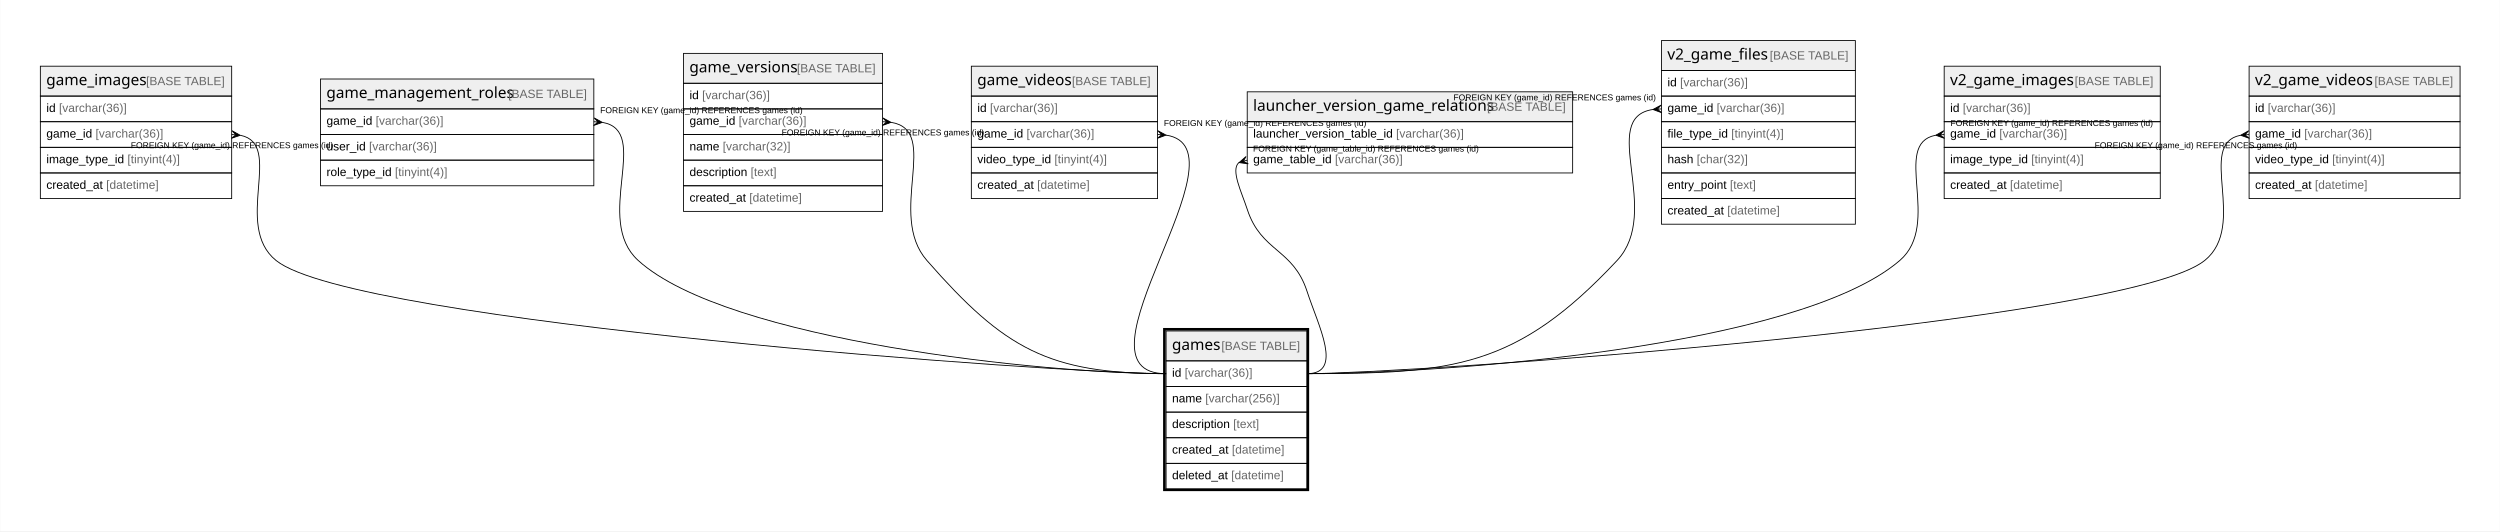
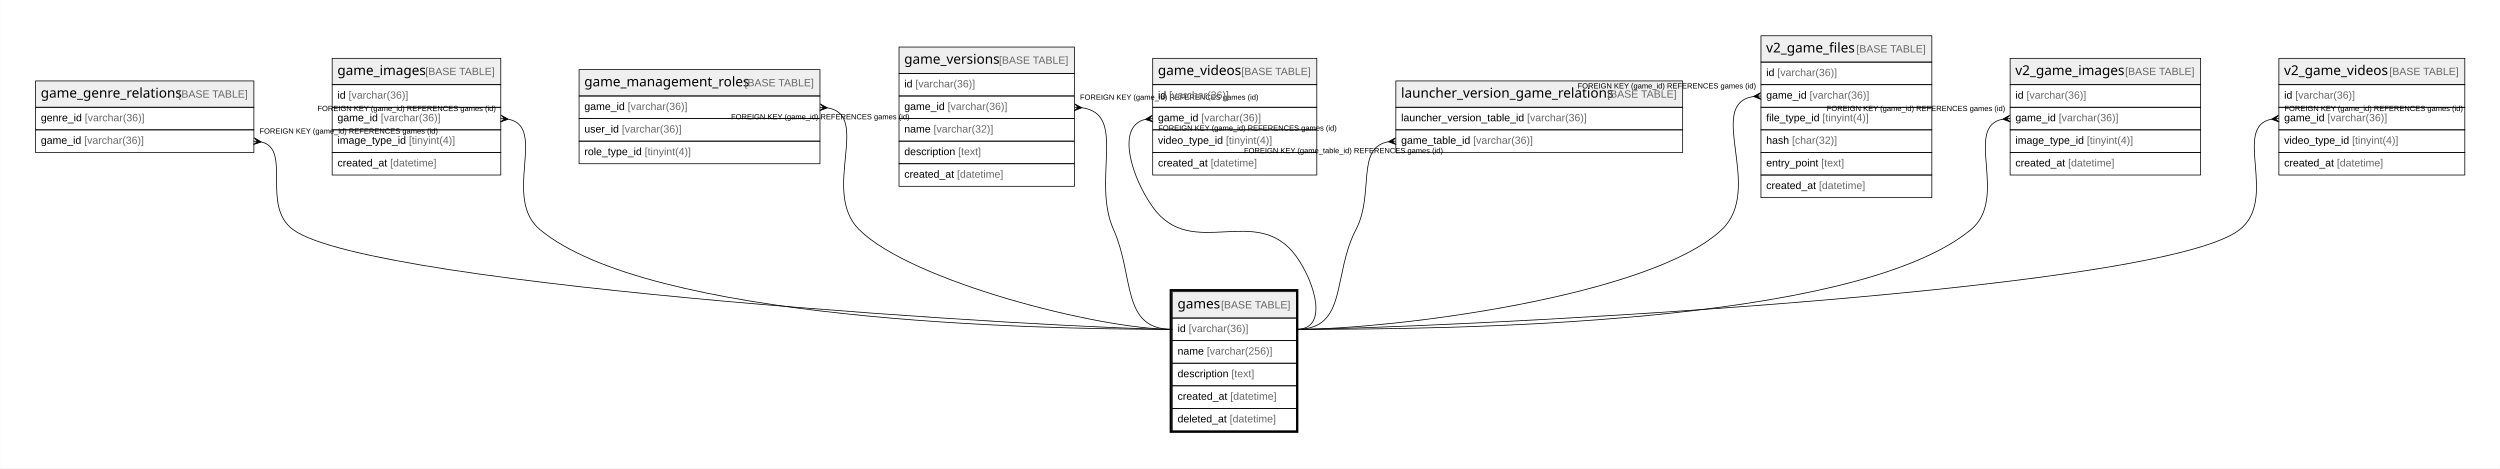
- <svg xmlns="http://www.w3.org/2000/svg" width="2927pt" height="622pt" viewBox="0.00 0.00 2926.50 622.00">
+ <svg xmlns="http://www.w3.org/2000/svg" width="3321pt" height="622pt" viewBox="0.00 0.00 3320.50 622.00">
  <g id="graph0" class="graph" transform="scale(1 1) rotate(0) translate(4 618)">
-     <polygon fill="#ffffff" stroke="transparent" points="-4,4 -4,-618 2922.5,-618 2922.5,4 -4,4" />
+     <polygon fill="#ffffff" stroke="transparent" points="-4,4 -4,-618 3316.5,-618 3316.5,4 -4,4" />
    <g id="node1" class="node">
-       <polygon fill="#efefef" stroke="transparent" points="1361,-195.5 1361,-230.5 1526,-230.5 1526,-195.5 1361,-195.5" />
-       <polygon fill="none" stroke="#000000" points="1361,-195.5 1361,-230.5 1526,-230.5 1526,-195.5 1361,-195.5" />
-       <text text-anchor="start" x="1367.868" y="-208.3" font-family="Arial Bold" font-size="18.00" fill="#000000">games</text>
-       <text text-anchor="start" x="1421.879" y="-208.3" font-family="Arial" font-size="14.00" fill="#000000"> </text>
-       <text text-anchor="start" x="1425.769" y="-208.3" font-family="Arial" font-size="14.00" fill="#666666">[BASE TABLE]</text>
-       <polygon fill="none" stroke="#000000" points="1361,-165.5 1361,-195.5 1526,-195.5 1526,-165.5 1361,-165.5" />
-       <text text-anchor="start" x="1368" y="-176.9" font-family="Arial" font-size="14.00" fill="#000000">id </text>
-       <text text-anchor="start" x="1382.78" y="-176.9" font-family="Arial" font-size="14.00" fill="#666666">[varchar(36)]</text>
-       <polygon fill="none" stroke="#000000" points="1361,-135.5 1361,-165.5 1526,-165.5 1526,-135.5 1361,-135.5" />
-       <text text-anchor="start" x="1368" y="-146.9" font-family="Arial" font-size="14.00" fill="#000000">name </text>
-       <text text-anchor="start" x="1406.899" y="-146.9" font-family="Arial" font-size="14.00" fill="#666666">[varchar(256)]</text>
-       <polygon fill="none" stroke="#000000" points="1361,-105.5 1361,-135.5 1526,-135.5 1526,-105.5 1361,-105.5" />
-       <text text-anchor="start" x="1368" y="-116.9" font-family="Arial" font-size="14.00" fill="#000000">description </text>
-       <text text-anchor="start" x="1439.568" y="-116.9" font-family="Arial" font-size="14.00" fill="#666666">[text]</text>
-       <polygon fill="none" stroke="#000000" points="1361,-75.5 1361,-105.5 1526,-105.5 1526,-75.5 1361,-75.5" />
-       <text text-anchor="start" x="1368" y="-86.9" font-family="Arial" font-size="14.00" fill="#000000">created_at </text>
-       <text text-anchor="start" x="1438.028" y="-86.9" font-family="Arial" font-size="14.00" fill="#666666">[datetime]</text>
-       <polygon fill="none" stroke="#000000" points="1361,-45.5 1361,-75.5 1526,-75.5 1526,-45.5 1361,-45.5" />
-       <text text-anchor="start" x="1368" y="-56.9" font-family="Arial" font-size="14.00" fill="#000000">deleted_at </text>
-       <text text-anchor="start" x="1437.257" y="-56.9" font-family="Arial" font-size="14.00" fill="#666666">[datetime]</text>
-       <polygon fill="none" stroke="#000000" stroke-width="3" points="1359,-44.5 1359,-232.5 1527,-232.5 1527,-44.5 1359,-44.5" />
+       <polygon fill="#efefef" stroke="transparent" points="1553,-195.5 1553,-230.5 1718,-230.5 1718,-195.5 1553,-195.5" />
+       <polygon fill="none" stroke="#000000" points="1553,-195.5 1553,-230.5 1718,-230.5 1718,-195.5 1553,-195.5" />
+       <text text-anchor="start" x="1559.868" y="-208.3" font-family="Arial Bold" font-size="18.00" fill="#000000">games</text>
+       <text text-anchor="start" x="1613.879" y="-208.3" font-family="Arial" font-size="14.00" fill="#000000"> </text>
+       <text text-anchor="start" x="1617.769" y="-208.3" font-family="Arial" font-size="14.00" fill="#666666">[BASE TABLE]</text>
+       <polygon fill="none" stroke="#000000" points="1553,-165.5 1553,-195.5 1718,-195.5 1718,-165.5 1553,-165.5" />
+       <text text-anchor="start" x="1560" y="-176.9" font-family="Arial" font-size="14.00" fill="#000000">id </text>
+       <text text-anchor="start" x="1574.78" y="-176.9" font-family="Arial" font-size="14.00" fill="#666666">[varchar(36)]</text>
+       <polygon fill="none" stroke="#000000" points="1553,-135.5 1553,-165.5 1718,-165.5 1718,-135.5 1553,-135.5" />
+       <text text-anchor="start" x="1560" y="-146.9" font-family="Arial" font-size="14.00" fill="#000000">name </text>
+       <text text-anchor="start" x="1598.899" y="-146.9" font-family="Arial" font-size="14.00" fill="#666666">[varchar(256)]</text>
+       <polygon fill="none" stroke="#000000" points="1553,-105.5 1553,-135.5 1718,-135.5 1718,-105.5 1553,-105.5" />
+       <text text-anchor="start" x="1560" y="-116.9" font-family="Arial" font-size="14.00" fill="#000000">description </text>
+       <text text-anchor="start" x="1631.568" y="-116.9" font-family="Arial" font-size="14.00" fill="#666666">[text]</text>
+       <polygon fill="none" stroke="#000000" points="1553,-75.5 1553,-105.5 1718,-105.5 1718,-75.5 1553,-75.5" />
+       <text text-anchor="start" x="1560" y="-86.9" font-family="Arial" font-size="14.00" fill="#000000">created_at </text>
+       <text text-anchor="start" x="1630.028" y="-86.9" font-family="Arial" font-size="14.00" fill="#666666">[datetime]</text>
+       <polygon fill="none" stroke="#000000" points="1553,-45.5 1553,-75.5 1718,-75.5 1718,-45.5 1553,-45.5" />
+       <text text-anchor="start" x="1560" y="-56.9" font-family="Arial" font-size="14.00" fill="#000000">deleted_at </text>
+       <text text-anchor="start" x="1629.257" y="-56.9" font-family="Arial" font-size="14.00" fill="#666666">[datetime]</text>
+       <polygon fill="none" stroke="#000000" stroke-width="3" points="1551,-44.5 1551,-232.5 1719,-232.5 1719,-44.5 1551,-44.5" />
    </g>
    <g id="node2" class="node">
-       <polygon fill="#efefef" stroke="transparent" points="43,-505.5 43,-540.5 267,-540.5 267,-505.5 43,-505.5" />
-       <polygon fill="none" stroke="#000000" points="43,-505.5 43,-540.5 267,-540.5 267,-505.5 43,-505.5" />
-       <text text-anchor="start" x="49.862" y="-518.3" font-family="Arial Bold" font-size="18.00" fill="#000000">game_images</text>
-       <text text-anchor="start" x="162.884" y="-518.3" font-family="Arial" font-size="14.00" fill="#000000"> </text>
-       <text text-anchor="start" x="166.775" y="-518.3" font-family="Arial" font-size="14.00" fill="#666666">[BASE TABLE]</text>
-       <polygon fill="none" stroke="#000000" points="43,-475.5 43,-505.5 267,-505.5 267,-475.5 43,-475.5" />
-       <text text-anchor="start" x="50" y="-486.9" font-family="Arial" font-size="14.00" fill="#000000">id </text>
-       <text text-anchor="start" x="64.78" y="-486.9" font-family="Arial" font-size="14.00" fill="#666666">[varchar(36)]</text>
-       <polygon fill="none" stroke="#000000" points="43,-445.5 43,-475.5 267,-475.5 267,-445.5 43,-445.5" />
-       <text text-anchor="start" x="50" y="-456.9" font-family="Arial" font-size="14.00" fill="#000000">game_id </text>
-       <text text-anchor="start" x="107.571" y="-456.9" font-family="Arial" font-size="14.00" fill="#666666">[varchar(36)]</text>
-       <polygon fill="none" stroke="#000000" points="43,-415.5 43,-445.5 267,-445.5 267,-415.5 43,-415.5" />
-       <text text-anchor="start" x="50" y="-426.9" font-family="Arial" font-size="14.00" fill="#000000">image_type_id </text>
-       <text text-anchor="start" x="144.916" y="-426.9" font-family="Arial" font-size="14.00" fill="#666666">[tinyint(4)]</text>
-       <polygon fill="none" stroke="#000000" points="43,-385.5 43,-415.5 267,-415.5 267,-385.5 43,-385.5" />
-       <text text-anchor="start" x="50" y="-396.9" font-family="Arial" font-size="14.00" fill="#000000">created_at </text>
-       <text text-anchor="start" x="120.028" y="-396.9" font-family="Arial" font-size="14.00" fill="#666666">[datetime]</text>
+       <polygon fill="#efefef" stroke="transparent" points="43,-475.5 43,-510.5 333,-510.5 333,-475.5 43,-475.5" />
+       <polygon fill="none" stroke="#000000" points="43,-475.5 43,-510.5 333,-510.5 333,-475.5 43,-475.5" />
+       <text text-anchor="start" x="49.849" y="-488.3" font-family="Arial Bold" font-size="18.00" fill="#000000">game_genre_relations</text>
+       <text text-anchor="start" x="228.897" y="-488.3" font-family="Arial" font-size="14.00" fill="#000000"> </text>
+       <text text-anchor="start" x="232.788" y="-488.3" font-family="Arial" font-size="14.00" fill="#666666">[BASE TABLE]</text>
+       <polygon fill="none" stroke="#000000" points="43,-445.5 43,-475.5 333,-475.5 333,-445.5 43,-445.5" />
+       <text text-anchor="start" x="50" y="-456.9" font-family="Arial" font-size="14.00" fill="#000000">genre_id </text>
+       <text text-anchor="start" x="108.353" y="-456.9" font-family="Arial" font-size="14.00" fill="#666666">[varchar(36)]</text>
+       <polygon fill="none" stroke="#000000" points="43,-415.5 43,-445.5 333,-445.5 333,-415.5 43,-415.5" />
+       <text text-anchor="start" x="50" y="-426.9" font-family="Arial" font-size="14.00" fill="#000000">game_id </text>
+       <text text-anchor="start" x="107.571" y="-426.9" font-family="Arial" font-size="14.00" fill="#666666">[varchar(36)]</text>
    </g>
    <g id="edge1" class="edge">
-       <path fill="none" stroke="#000000" d="M277.182,-459.595C329.055,-449.323 267.872,-354.275 319,-313 409.812,-239.689 1244.29,-180.5 1361,-180.5" />
-       <polygon fill="#000000" stroke="#000000" points="276.961,-459.615 266.602,-456.018 271.98,-460.057 267,-460.5 267,-460.5 267,-460.5 271.98,-460.057 267.398,-464.982 276.961,-459.615 276.961,-459.615" />
-       <text text-anchor="start" x="148.886" y="-444.5" font-family="Arial" font-size="10.00" fill="#000000">FOREIGN KEY (game_id) REFERENCES games (id)</text>
+       <path fill="none" stroke="#000000" d="M343.005,-429.432C383.745,-419.605 342.032,-344.563 385,-313 490.262,-235.677 1422.39,-180.5 1553,-180.5" />
+       <polygon fill="#000000" stroke="#000000" points="342.943,-429.438 332.522,-426.025 337.972,-429.969 333,-430.5 333,-430.5 333,-430.5 337.972,-429.969 333.478,-434.975 342.943,-429.438 342.943,-429.438" />
+       <text text-anchor="start" x="340.386" y="-440.5" font-family="Arial" font-size="10.00" fill="#000000">FOREIGN KEY (game_id) REFERENCES games (id)</text>
    </g>
    <g id="node3" class="node">
-       <polygon fill="#efefef" stroke="transparent" points="371,-490.5 371,-525.5 691,-525.5 691,-490.5 371,-490.5" />
-       <polygon fill="none" stroke="#000000" points="371,-490.5 371,-525.5 691,-525.5 691,-490.5 371,-490.5" />
-       <text text-anchor="start" x="377.847" y="-503.3" font-family="Arial Bold" font-size="18.00" fill="#000000">game_management_roles</text>
-       <text text-anchor="start" x="586.899" y="-503.3" font-family="Arial" font-size="14.00" fill="#000000"> </text>
-       <text text-anchor="start" x="590.79" y="-503.3" font-family="Arial" font-size="14.00" fill="#666666">[BASE TABLE]</text>
-       <polygon fill="none" stroke="#000000" points="371,-460.5 371,-490.5 691,-490.5 691,-460.5 371,-460.5" />
-       <text text-anchor="start" x="378" y="-471.9" font-family="Arial" font-size="14.00" fill="#000000">game_id </text>
-       <text text-anchor="start" x="435.571" y="-471.9" font-family="Arial" font-size="14.00" fill="#666666">[varchar(36)]</text>
-       <polygon fill="none" stroke="#000000" points="371,-430.5 371,-460.5 691,-460.5 691,-430.5 371,-430.5" />
-       <text text-anchor="start" x="378" y="-441.9" font-family="Arial" font-size="14.00" fill="#000000">user_id </text>
-       <text text-anchor="start" x="427.788" y="-441.9" font-family="Arial" font-size="14.00" fill="#666666">[varchar(36)]</text>
-       <polygon fill="none" stroke="#000000" points="371,-400.5 371,-430.5 691,-430.5 691,-400.5 371,-400.5" />
-       <text text-anchor="start" x="378" y="-411.9" font-family="Arial" font-size="14.00" fill="#000000">role_type_id </text>
-       <text text-anchor="start" x="458.133" y="-411.9" font-family="Arial" font-size="14.00" fill="#666666">[tinyint(4)]</text>
+       <polygon fill="#efefef" stroke="transparent" points="437,-505.5 437,-540.5 661,-540.5 661,-505.5 437,-505.5" />
+       <polygon fill="none" stroke="#000000" points="437,-505.5 437,-540.5 661,-540.5 661,-505.5 437,-505.5" />
+       <text text-anchor="start" x="443.862" y="-518.3" font-family="Arial Bold" font-size="18.00" fill="#000000">game_images</text>
+       <text text-anchor="start" x="556.884" y="-518.3" font-family="Arial" font-size="14.00" fill="#000000"> </text>
+       <text text-anchor="start" x="560.775" y="-518.3" font-family="Arial" font-size="14.00" fill="#666666">[BASE TABLE]</text>
+       <polygon fill="none" stroke="#000000" points="437,-475.5 437,-505.5 661,-505.5 661,-475.5 437,-475.5" />
+       <text text-anchor="start" x="444" y="-486.9" font-family="Arial" font-size="14.00" fill="#000000">id </text>
+       <text text-anchor="start" x="458.78" y="-486.9" font-family="Arial" font-size="14.00" fill="#666666">[varchar(36)]</text>
+       <polygon fill="none" stroke="#000000" points="437,-445.5 437,-475.5 661,-475.5 661,-445.5 437,-445.5" />
+       <text text-anchor="start" x="444" y="-456.9" font-family="Arial" font-size="14.00" fill="#000000">game_id </text>
+       <text text-anchor="start" x="501.571" y="-456.9" font-family="Arial" font-size="14.00" fill="#666666">[varchar(36)]</text>
+       <polygon fill="none" stroke="#000000" points="437,-415.5 437,-445.5 661,-445.5 661,-415.5 437,-415.5" />
+       <text text-anchor="start" x="444" y="-426.9" font-family="Arial" font-size="14.00" fill="#000000">image_type_id </text>
+       <text text-anchor="start" x="538.916" y="-426.9" font-family="Arial" font-size="14.00" fill="#666666">[tinyint(4)]</text>
+       <polygon fill="none" stroke="#000000" points="437,-385.5 437,-415.5 661,-415.5 661,-385.5 437,-385.5" />
+       <text text-anchor="start" x="444" y="-396.9" font-family="Arial" font-size="14.00" fill="#000000">created_at </text>
+       <text text-anchor="start" x="514.028" y="-396.9" font-family="Arial" font-size="14.00" fill="#666666">[datetime]</text>
    </g>
    <g id="edge2" class="edge">
-       <path fill="none" stroke="#000000" d="M701.027,-474.722C759.34,-464.748 689.549,-361.429 743,-313 847.085,-218.694 1220.546,-180.5 1361,-180.5" />
-       <polygon fill="#000000" stroke="#000000" points="700.97,-474.726 690.652,-471.014 695.985,-475.113 691,-475.5 691,-475.5 691,-475.5 695.985,-475.113 691.348,-479.986 700.97,-474.726 700.97,-474.726" />
-       <text text-anchor="start" x="698.386" y="-485.5" font-family="Arial" font-size="10.00" fill="#000000">FOREIGN KEY (game_id) REFERENCES games (id)</text>
+       <path fill="none" stroke="#000000" d="M671.187,-459.602C723.124,-449.406 662.496,-355.036 713,-313 858.245,-192.106 1364.025,-180.5 1553,-180.5" />
+       <polygon fill="#000000" stroke="#000000" points="670.961,-459.622 660.605,-456.017 665.981,-460.061 661,-460.5 661,-460.5 661,-460.5 665.981,-460.061 661.395,-464.983 670.961,-459.622 670.961,-459.622" />
+       <text text-anchor="start" x="417.386" y="-470.5" font-family="Arial" font-size="10.00" fill="#000000">FOREIGN KEY (game_id) REFERENCES games (id)</text>
    </g>
    <g id="node4" class="node">
-       <polygon fill="#efefef" stroke="transparent" points="796,-520.5 796,-555.5 1029,-555.5 1029,-520.5 796,-520.5" />
-       <polygon fill="none" stroke="#000000" points="796,-520.5 796,-555.5 1029,-555.5 1029,-520.5 796,-520.5" />
-       <text text-anchor="start" x="802.862" y="-533.3" font-family="Arial Bold" font-size="18.00" fill="#000000">game_versions</text>
-       <text text-anchor="start" x="924.884" y="-533.3" font-family="Arial" font-size="14.00" fill="#000000"> </text>
-       <text text-anchor="start" x="928.775" y="-533.3" font-family="Arial" font-size="14.00" fill="#666666">[BASE TABLE]</text>
-       <polygon fill="none" stroke="#000000" points="796,-490.5 796,-520.5 1029,-520.5 1029,-490.5 796,-490.5" />
-       <text text-anchor="start" x="803" y="-501.9" font-family="Arial" font-size="14.00" fill="#000000">id </text>
-       <text text-anchor="start" x="817.78" y="-501.9" font-family="Arial" font-size="14.00" fill="#666666">[varchar(36)]</text>
-       <polygon fill="none" stroke="#000000" points="796,-460.5 796,-490.5 1029,-490.5 1029,-460.5 796,-460.5" />
-       <text text-anchor="start" x="803" y="-471.9" font-family="Arial" font-size="14.00" fill="#000000">game_id </text>
-       <text text-anchor="start" x="860.571" y="-471.9" font-family="Arial" font-size="14.00" fill="#666666">[varchar(36)]</text>
-       <polygon fill="none" stroke="#000000" points="796,-430.5 796,-460.5 1029,-460.5 1029,-430.5 796,-430.5" />
-       <text text-anchor="start" x="803" y="-441.9" font-family="Arial" font-size="14.00" fill="#000000">name </text>
-       <text text-anchor="start" x="841.899" y="-441.9" font-family="Arial" font-size="14.00" fill="#666666">[varchar(32)]</text>
-       <polygon fill="none" stroke="#000000" points="796,-400.5 796,-430.5 1029,-430.5 1029,-400.5 796,-400.5" />
-       <text text-anchor="start" x="803" y="-411.9" font-family="Arial" font-size="14.00" fill="#000000">description </text>
-       <text text-anchor="start" x="874.568" y="-411.9" font-family="Arial" font-size="14.00" fill="#666666">[text]</text>
-       <polygon fill="none" stroke="#000000" points="796,-370.5 796,-400.5 1029,-400.5 1029,-370.5 796,-370.5" />
-       <text text-anchor="start" x="803" y="-381.9" font-family="Arial" font-size="14.00" fill="#000000">created_at </text>
-       <text text-anchor="start" x="873.028" y="-381.9" font-family="Arial" font-size="14.00" fill="#666666">[datetime]</text>
+       <polygon fill="#efefef" stroke="transparent" points="765,-490.5 765,-525.5 1085,-525.5 1085,-490.5 765,-490.5" />
+       <polygon fill="none" stroke="#000000" points="765,-490.5 765,-525.5 1085,-525.5 1085,-490.5 765,-490.5" />
+       <text text-anchor="start" x="771.847" y="-503.3" font-family="Arial Bold" font-size="18.00" fill="#000000">game_management_roles</text>
+       <text text-anchor="start" x="980.899" y="-503.3" font-family="Arial" font-size="14.00" fill="#000000"> </text>
+       <text text-anchor="start" x="984.79" y="-503.3" font-family="Arial" font-size="14.00" fill="#666666">[BASE TABLE]</text>
+       <polygon fill="none" stroke="#000000" points="765,-460.5 765,-490.5 1085,-490.5 1085,-460.5 765,-460.5" />
+       <text text-anchor="start" x="772" y="-471.9" font-family="Arial" font-size="14.00" fill="#000000">game_id </text>
+       <text text-anchor="start" x="829.571" y="-471.9" font-family="Arial" font-size="14.00" fill="#666666">[varchar(36)]</text>
+       <polygon fill="none" stroke="#000000" points="765,-430.5 765,-460.5 1085,-460.5 1085,-430.5 765,-430.5" />
+       <text text-anchor="start" x="772" y="-441.9" font-family="Arial" font-size="14.00" fill="#000000">user_id </text>
+       <text text-anchor="start" x="821.788" y="-441.9" font-family="Arial" font-size="14.00" fill="#666666">[varchar(36)]</text>
+       <polygon fill="none" stroke="#000000" points="765,-400.5 765,-430.5 1085,-430.5 1085,-400.5 765,-400.5" />
+       <text text-anchor="start" x="772" y="-411.9" font-family="Arial" font-size="14.00" fill="#000000">role_type_id </text>
+       <text text-anchor="start" x="852.133" y="-411.9" font-family="Arial" font-size="14.00" fill="#666666">[tinyint(4)]</text>
    </g>
    <g id="edge3" class="edge">
-       <path fill="none" stroke="#000000" d="M1039.07,-474.764C1097.919,-465.317 1033.481,-367.261 1081,-313 1171.703,-209.428 1223.325,-180.5 1361,-180.5" />
-       <polygon fill="#000000" stroke="#000000" points="1038.973,-474.771 1028.672,-471.012 1033.987,-475.135 1029,-475.5 1029,-475.5 1029,-475.5 1033.987,-475.135 1029.328,-479.988 1038.973,-474.771 1038.973,-474.771" />
-       <text text-anchor="start" x="910.886" y="-459.5" font-family="Arial" font-size="10.00" fill="#000000">FOREIGN KEY (game_id) REFERENCES games (id)</text>
+       <path fill="none" stroke="#000000" d="M1095.044,-474.74C1153.576,-464.996 1085.964,-363.967 1137,-313 1205.65,-244.443 1455.98,-180.5 1553,-180.5" />
+       <polygon fill="#000000" stroke="#000000" points="1094.972,-474.745 1084.66,-471.013 1089.986,-475.123 1085,-475.5 1085,-475.5 1085,-475.5 1089.986,-475.123 1085.34,-479.987 1094.972,-474.745 1094.972,-474.745" />
+       <text text-anchor="start" x="966.886" y="-459.5" font-family="Arial" font-size="10.00" fill="#000000">FOREIGN KEY (game_id) REFERENCES games (id)</text>
    </g>
    <g id="node5" class="node">
-       <polygon fill="#efefef" stroke="transparent" points="1133,-505.5 1133,-540.5 1351,-540.5 1351,-505.5 1133,-505.5" />
-       <polygon fill="none" stroke="#000000" points="1133,-505.5 1133,-540.5 1351,-540.5 1351,-505.5 1133,-505.5" />
-       <text text-anchor="start" x="1139.858" y="-518.3" font-family="Arial Bold" font-size="18.00" fill="#000000">game_videos</text>
-       <text text-anchor="start" x="1246.888" y="-518.3" font-family="Arial" font-size="14.00" fill="#000000"> </text>
-       <text text-anchor="start" x="1250.779" y="-518.3" font-family="Arial" font-size="14.00" fill="#666666">[BASE TABLE]</text>
-       <polygon fill="none" stroke="#000000" points="1133,-475.5 1133,-505.5 1351,-505.5 1351,-475.5 1133,-475.5" />
-       <text text-anchor="start" x="1140" y="-486.9" font-family="Arial" font-size="14.00" fill="#000000">id </text>
-       <text text-anchor="start" x="1154.78" y="-486.9" font-family="Arial" font-size="14.00" fill="#666666">[varchar(36)]</text>
-       <polygon fill="none" stroke="#000000" points="1133,-445.5 1133,-475.5 1351,-475.5 1351,-445.5 1133,-445.5" />
-       <text text-anchor="start" x="1140" y="-456.9" font-family="Arial" font-size="14.00" fill="#000000">game_id </text>
-       <text text-anchor="start" x="1197.571" y="-456.9" font-family="Arial" font-size="14.00" fill="#666666">[varchar(36)]</text>
-       <polygon fill="none" stroke="#000000" points="1133,-415.5 1133,-445.5 1351,-445.5 1351,-415.5 1133,-415.5" />
-       <text text-anchor="start" x="1140" y="-426.9" font-family="Arial" font-size="14.00" fill="#000000">video_type_id </text>
-       <text text-anchor="start" x="1230.255" y="-426.9" font-family="Arial" font-size="14.00" fill="#666666">[tinyint(4)]</text>
-       <polygon fill="none" stroke="#000000" points="1133,-385.5 1133,-415.5 1351,-415.5 1351,-385.5 1133,-385.5" />
-       <text text-anchor="start" x="1140" y="-396.9" font-family="Arial" font-size="14.00" fill="#000000">created_at </text>
-       <text text-anchor="start" x="1210.028" y="-396.9" font-family="Arial" font-size="14.00" fill="#666666">[datetime]</text>
+       <polygon fill="#efefef" stroke="transparent" points="1190,-520.5 1190,-555.5 1423,-555.5 1423,-520.5 1190,-520.5" />
+       <polygon fill="none" stroke="#000000" points="1190,-520.5 1190,-555.5 1423,-555.5 1423,-520.5 1190,-520.5" />
+       <text text-anchor="start" x="1196.862" y="-533.3" font-family="Arial Bold" font-size="18.00" fill="#000000">game_versions</text>
+       <text text-anchor="start" x="1318.884" y="-533.3" font-family="Arial" font-size="14.00" fill="#000000"> </text>
+       <text text-anchor="start" x="1322.775" y="-533.3" font-family="Arial" font-size="14.00" fill="#666666">[BASE TABLE]</text>
+       <polygon fill="none" stroke="#000000" points="1190,-490.5 1190,-520.5 1423,-520.5 1423,-490.5 1190,-490.5" />
+       <text text-anchor="start" x="1197" y="-501.9" font-family="Arial" font-size="14.00" fill="#000000">id </text>
+       <text text-anchor="start" x="1211.78" y="-501.9" font-family="Arial" font-size="14.00" fill="#666666">[varchar(36)]</text>
+       <polygon fill="none" stroke="#000000" points="1190,-460.5 1190,-490.5 1423,-490.5 1423,-460.5 1190,-460.5" />
+       <text text-anchor="start" x="1197" y="-471.9" font-family="Arial" font-size="14.00" fill="#000000">game_id </text>
+       <text text-anchor="start" x="1254.571" y="-471.9" font-family="Arial" font-size="14.00" fill="#666666">[varchar(36)]</text>
+       <polygon fill="none" stroke="#000000" points="1190,-430.5 1190,-460.5 1423,-460.5 1423,-430.5 1190,-430.5" />
+       <text text-anchor="start" x="1197" y="-441.9" font-family="Arial" font-size="14.00" fill="#000000">name </text>
+       <text text-anchor="start" x="1235.899" y="-441.9" font-family="Arial" font-size="14.00" fill="#666666">[varchar(32)]</text>
+       <polygon fill="none" stroke="#000000" points="1190,-400.5 1190,-430.5 1423,-430.5 1423,-400.5 1190,-400.5" />
+       <text text-anchor="start" x="1197" y="-411.9" font-family="Arial" font-size="14.00" fill="#000000">description </text>
+       <text text-anchor="start" x="1268.568" y="-411.9" font-family="Arial" font-size="14.00" fill="#666666">[text]</text>
+       <polygon fill="none" stroke="#000000" points="1190,-370.5 1190,-400.5 1423,-400.5 1423,-370.5 1190,-370.5" />
+       <text text-anchor="start" x="1197" y="-381.9" font-family="Arial" font-size="14.00" fill="#000000">created_at </text>
+       <text text-anchor="start" x="1267.028" y="-381.9" font-family="Arial" font-size="14.00" fill="#666666">[datetime]</text>
    </g>
    <g id="edge4" class="edge">
-       <path fill="none" stroke="#000000" d="M1361.027,-459.793C1461.829,-444.334 1240.124,-180.5 1361,-180.5" />
-       <polygon fill="#000000" stroke="#000000" points="1360.975,-459.797 1350.684,-456.011 1355.988,-460.148 1351,-460.5 1351,-460.5 1351,-460.5 1355.988,-460.148 1351.316,-464.989 1360.975,-459.797 1360.975,-459.797" />
-       <text text-anchor="start" x="1358.386" y="-470.5" font-family="Arial" font-size="10.00" fill="#000000">FOREIGN KEY (game_id) REFERENCES games (id)</text>
+       <path fill="none" stroke="#000000" d="M1433.199,-474.846C1493.682,-466.447 1445.532,-378.833 1475,-313 1502.919,-250.629 1484.665,-180.5 1553,-180.5" />
+       <polygon fill="#000000" stroke="#000000" points="1432.979,-474.86 1422.712,-471.009 1427.99,-475.18 1423,-475.5 1423,-475.5 1423,-475.5 1427.99,-475.18 1423.288,-479.991 1432.979,-474.86 1432.979,-474.86" />
+       <text text-anchor="start" x="1430.386" y="-485.5" font-family="Arial" font-size="10.00" fill="#000000">FOREIGN KEY (game_id) REFERENCES games (id)</text>
    </g>
    <g id="node6" class="node">
-       <polygon fill="#efefef" stroke="transparent" points="1456,-475.5 1456,-510.5 1837,-510.5 1837,-475.5 1456,-475.5" />
-       <polygon fill="none" stroke="#000000" points="1456,-475.5 1456,-510.5 1837,-510.5 1837,-475.5 1456,-475.5" />
-       <text text-anchor="start" x="1462.843" y="-488.3" font-family="Arial Bold" font-size="18.00" fill="#000000">launcher_version_game_relations</text>
-       <text text-anchor="start" x="1732.903" y="-488.3" font-family="Arial" font-size="14.00" fill="#000000"> </text>
-       <text text-anchor="start" x="1736.793" y="-488.3" font-family="Arial" font-size="14.00" fill="#666666">[BASE TABLE]</text>
-       <polygon fill="none" stroke="#000000" points="1456,-445.5 1456,-475.5 1837,-475.5 1837,-445.5 1456,-445.5" />
-       <text text-anchor="start" x="1463" y="-456.9" font-family="Arial" font-size="14.00" fill="#000000">launcher_version_table_id </text>
-       <text text-anchor="start" x="1630.268" y="-456.9" font-family="Arial" font-size="14.00" fill="#666666">[varchar(36)]</text>
-       <polygon fill="none" stroke="#000000" points="1456,-415.5 1456,-445.5 1837,-445.5 1837,-415.5 1456,-415.5" />
-       <text text-anchor="start" x="1463" y="-426.9" font-family="Arial" font-size="14.00" fill="#000000">game_table_id </text>
-       <text text-anchor="start" x="1558.698" y="-426.9" font-family="Arial" font-size="14.00" fill="#666666">[varchar(36)]</text>
+       <polygon fill="#efefef" stroke="transparent" points="1527,-505.5 1527,-540.5 1745,-540.5 1745,-505.5 1527,-505.5" />
+       <polygon fill="none" stroke="#000000" points="1527,-505.5 1527,-540.5 1745,-540.5 1745,-505.5 1527,-505.5" />
+       <text text-anchor="start" x="1533.858" y="-518.3" font-family="Arial Bold" font-size="18.00" fill="#000000">game_videos</text>
+       <text text-anchor="start" x="1640.888" y="-518.3" font-family="Arial" font-size="14.00" fill="#000000"> </text>
+       <text text-anchor="start" x="1644.779" y="-518.3" font-family="Arial" font-size="14.00" fill="#666666">[BASE TABLE]</text>
+       <polygon fill="none" stroke="#000000" points="1527,-475.5 1527,-505.5 1745,-505.5 1745,-475.5 1527,-475.5" />
+       <text text-anchor="start" x="1534" y="-486.9" font-family="Arial" font-size="14.00" fill="#000000">id </text>
+       <text text-anchor="start" x="1548.78" y="-486.9" font-family="Arial" font-size="14.00" fill="#666666">[varchar(36)]</text>
+       <polygon fill="none" stroke="#000000" points="1527,-445.5 1527,-475.5 1745,-475.5 1745,-445.5 1527,-445.5" />
+       <text text-anchor="start" x="1534" y="-456.9" font-family="Arial" font-size="14.00" fill="#000000">game_id </text>
+       <text text-anchor="start" x="1591.571" y="-456.9" font-family="Arial" font-size="14.00" fill="#666666">[varchar(36)]</text>
+       <polygon fill="none" stroke="#000000" points="1527,-415.5 1527,-445.5 1745,-445.5 1745,-415.5 1527,-415.5" />
+       <text text-anchor="start" x="1534" y="-426.9" font-family="Arial" font-size="14.00" fill="#000000">video_type_id </text>
+       <text text-anchor="start" x="1624.255" y="-426.9" font-family="Arial" font-size="14.00" fill="#666666">[tinyint(4)]</text>
+       <polygon fill="none" stroke="#000000" points="1527,-385.5 1527,-415.5 1745,-415.5 1745,-385.5 1527,-385.5" />
+       <text text-anchor="start" x="1534" y="-396.9" font-family="Arial" font-size="14.00" fill="#000000">created_at </text>
+       <text text-anchor="start" x="1604.028" y="-396.9" font-family="Arial" font-size="14.00" fill="#666666">[datetime]</text>
    </g>
    <g id="edge5" class="edge">
-       <path fill="none" stroke="#000000" d="M1446.101,-427.528C1436.469,-418.856 1449.505,-392.932 1456,-373 1472.361,-322.794 1509.639,-327.206 1526,-277 1539.288,-236.222 1568.889,-180.5 1526,-180.5" />
-       <polygon fill="#000000" stroke="#000000" points="1446.422,-427.625 1454.706,-434.81 1451.211,-429.062 1456,-430.5 1456,-430.5 1456,-430.5 1451.211,-429.062 1457.294,-426.19 1446.422,-427.625 1446.422,-427.625" />
-       <text text-anchor="start" x="1462.769" y="-440.5" font-family="Arial" font-size="10.00" fill="#000000">FOREIGN KEY (game_table_id) REFERENCES games (id)</text>
+       <path fill="none" stroke="#000000" d="M1516.571,-459.305C1478.078,-449.55 1498.947,-382.375 1527,-343 1579.115,-269.853 1665.885,-350.147 1718,-277 1742.887,-242.07 1760.889,-180.5 1718,-180.5" />
+       <polygon fill="#000000" stroke="#000000" points="1517.065,-459.362 1526.488,-464.971 1522.033,-459.931 1527,-460.5 1527,-460.5 1527,-460.5 1522.033,-459.931 1527.512,-456.029 1517.065,-459.362 1517.065,-459.362" />
+       <text text-anchor="start" x="1534.386" y="-444.5" font-family="Arial" font-size="10.00" fill="#000000">FOREIGN KEY (game_id) REFERENCES games (id)</text>
    </g>
    <g id="node7" class="node">
-       <polygon fill="#efefef" stroke="transparent" points="1941,-535.5 1941,-570.5 2168,-570.5 2168,-535.5 1941,-535.5" />
-       <polygon fill="none" stroke="#000000" points="1941,-535.5 1941,-570.5 2168,-570.5 2168,-535.5 1941,-535.5" />
-       <text text-anchor="start" x="1947.86" y="-548.3" font-family="Arial Bold" font-size="18.00" fill="#000000">v2_game_files</text>
-       <text text-anchor="start" x="2063.886" y="-548.3" font-family="Arial" font-size="14.00" fill="#000000"> </text>
-       <text text-anchor="start" x="2067.777" y="-548.3" font-family="Arial" font-size="14.00" fill="#666666">[BASE TABLE]</text>
-       <polygon fill="none" stroke="#000000" points="1941,-505.5 1941,-535.5 2168,-535.5 2168,-505.5 1941,-505.5" />
-       <text text-anchor="start" x="1948" y="-516.9" font-family="Arial" font-size="14.00" fill="#000000">id </text>
-       <text text-anchor="start" x="1962.78" y="-516.9" font-family="Arial" font-size="14.00" fill="#666666">[varchar(36)]</text>
-       <polygon fill="none" stroke="#000000" points="1941,-475.5 1941,-505.5 2168,-505.5 2168,-475.5 1941,-475.5" />
-       <text text-anchor="start" x="1948" y="-486.9" font-family="Arial" font-size="14.00" fill="#000000">game_id </text>
-       <text text-anchor="start" x="2005.571" y="-486.9" font-family="Arial" font-size="14.00" fill="#666666">[varchar(36)]</text>
-       <polygon fill="none" stroke="#000000" points="1941,-445.5 1941,-475.5 2168,-475.5 2168,-445.5 1941,-445.5" />
-       <text text-anchor="start" x="1948" y="-456.9" font-family="Arial" font-size="14.00" fill="#000000">file_type_id </text>
-       <text text-anchor="start" x="2022.687" y="-456.9" font-family="Arial" font-size="14.00" fill="#666666">[tinyint(4)]</text>
-       <polygon fill="none" stroke="#000000" points="1941,-415.5 1941,-445.5 2168,-445.5 2168,-415.5 1941,-415.5" />
-       <text text-anchor="start" x="1948" y="-426.9" font-family="Arial" font-size="14.00" fill="#000000">hash </text>
-       <text text-anchor="start" x="1982.238" y="-426.9" font-family="Arial" font-size="14.00" fill="#666666">[char(32)]</text>
-       <polygon fill="none" stroke="#000000" points="1941,-385.5 1941,-415.5 2168,-415.5 2168,-385.5 1941,-385.5" />
-       <text text-anchor="start" x="1948" y="-396.9" font-family="Arial" font-size="14.00" fill="#000000">entry_point </text>
-       <text text-anchor="start" x="2021.135" y="-396.9" font-family="Arial" font-size="14.00" fill="#666666">[text]</text>
-       <polygon fill="none" stroke="#000000" points="1941,-355.5 1941,-385.5 2168,-385.5 2168,-355.5 1941,-355.5" />
-       <text text-anchor="start" x="1948" y="-366.9" font-family="Arial" font-size="14.00" fill="#000000">created_at </text>
-       <text text-anchor="start" x="2018.028" y="-366.9" font-family="Arial" font-size="14.00" fill="#666666">[datetime]</text>
+       <polygon fill="#efefef" stroke="transparent" points="1850,-475.5 1850,-510.5 2231,-510.5 2231,-475.5 1850,-475.5" />
+       <polygon fill="none" stroke="#000000" points="1850,-475.5 1850,-510.5 2231,-510.5 2231,-475.5 1850,-475.5" />
+       <text text-anchor="start" x="1856.843" y="-488.3" font-family="Arial Bold" font-size="18.00" fill="#000000">launcher_version_game_relations</text>
+       <text text-anchor="start" x="2126.903" y="-488.3" font-family="Arial" font-size="14.00" fill="#000000"> </text>
+       <text text-anchor="start" x="2130.793" y="-488.3" font-family="Arial" font-size="14.00" fill="#666666">[BASE TABLE]</text>
+       <polygon fill="none" stroke="#000000" points="1850,-445.5 1850,-475.5 2231,-475.5 2231,-445.5 1850,-445.5" />
+       <text text-anchor="start" x="1857" y="-456.9" font-family="Arial" font-size="14.00" fill="#000000">launcher_version_table_id </text>
+       <text text-anchor="start" x="2024.268" y="-456.9" font-family="Arial" font-size="14.00" fill="#666666">[varchar(36)]</text>
+       <polygon fill="none" stroke="#000000" points="1850,-415.5 1850,-445.5 2231,-445.5 2231,-415.5 1850,-415.5" />
+       <text text-anchor="start" x="1857" y="-426.9" font-family="Arial" font-size="14.00" fill="#000000">game_table_id </text>
+       <text text-anchor="start" x="1952.698" y="-426.9" font-family="Arial" font-size="14.00" fill="#666666">[varchar(36)]</text>
    </g>
    <g id="edge6" class="edge">
-       <path fill="none" stroke="#000000" d="M1930.914,-489.804C1866.271,-480.058 1942.683,-370.291 1889,-313 1771.569,-187.676 1697.745,-180.5 1526,-180.5" />
-       <polygon fill="#000000" stroke="#000000" points="1931.024,-489.812 1940.69,-494.989 1936.012,-490.156 1941,-490.5 1941,-490.5 1941,-490.5 1936.012,-490.156 1941.31,-486.011 1931.024,-489.812 1931.024,-489.812" />
-       <text text-anchor="start" x="1697.386" y="-500.5" font-family="Arial" font-size="10.00" fill="#000000">FOREIGN KEY (game_id) REFERENCES games (id)</text>
+       <path fill="none" stroke="#000000" d="M1839.981,-429.691C1796.441,-421.968 1821.783,-360.523 1797,-313 1765.298,-252.208 1786.562,-180.5 1718,-180.5" />
+       <polygon fill="#000000" stroke="#000000" points="1840.033,-429.695 1849.638,-434.985 1845.016,-430.097 1850,-430.5 1850,-430.5 1850,-430.5 1845.016,-430.097 1850.362,-426.015 1840.033,-429.695 1840.033,-429.695" />
+       <text text-anchor="start" x="1648.269" y="-414.5" font-family="Arial" font-size="10.00" fill="#000000">FOREIGN KEY (game_table_id) REFERENCES games (id)</text>
    </g>
    <g id="node8" class="node">
-       <polygon fill="#efefef" stroke="transparent" points="2272,-505.5 2272,-540.5 2525,-540.5 2525,-505.5 2272,-505.5" />
-       <polygon fill="none" stroke="#000000" points="2272,-505.5 2272,-540.5 2525,-540.5 2525,-505.5 2272,-505.5" />
-       <text text-anchor="start" x="2278.856" y="-518.3" font-family="Arial Bold" font-size="18.00" fill="#000000">v2_game_images</text>
-       <text text-anchor="start" x="2420.89" y="-518.3" font-family="Arial" font-size="14.00" fill="#000000"> </text>
-       <text text-anchor="start" x="2424.781" y="-518.3" font-family="Arial" font-size="14.00" fill="#666666">[BASE TABLE]</text>
-       <polygon fill="none" stroke="#000000" points="2272,-475.5 2272,-505.5 2525,-505.5 2525,-475.5 2272,-475.5" />
-       <text text-anchor="start" x="2279" y="-486.9" font-family="Arial" font-size="14.00" fill="#000000">id </text>
-       <text text-anchor="start" x="2293.78" y="-486.9" font-family="Arial" font-size="14.00" fill="#666666">[varchar(36)]</text>
-       <polygon fill="none" stroke="#000000" points="2272,-445.5 2272,-475.5 2525,-475.5 2525,-445.5 2272,-445.5" />
-       <text text-anchor="start" x="2279" y="-456.9" font-family="Arial" font-size="14.00" fill="#000000">game_id </text>
-       <text text-anchor="start" x="2336.571" y="-456.9" font-family="Arial" font-size="14.00" fill="#666666">[varchar(36)]</text>
-       <polygon fill="none" stroke="#000000" points="2272,-415.5 2272,-445.5 2525,-445.5 2525,-415.5 2272,-415.5" />
-       <text text-anchor="start" x="2279" y="-426.9" font-family="Arial" font-size="14.00" fill="#000000">image_type_id </text>
-       <text text-anchor="start" x="2373.916" y="-426.9" font-family="Arial" font-size="14.00" fill="#666666">[tinyint(4)]</text>
-       <polygon fill="none" stroke="#000000" points="2272,-385.5 2272,-415.5 2525,-415.5 2525,-385.5 2272,-385.5" />
-       <text text-anchor="start" x="2279" y="-396.9" font-family="Arial" font-size="14.00" fill="#000000">created_at </text>
-       <text text-anchor="start" x="2349.028" y="-396.9" font-family="Arial" font-size="14.00" fill="#666666">[datetime]</text>
+       <polygon fill="#efefef" stroke="transparent" points="2335,-535.5 2335,-570.5 2562,-570.5 2562,-535.5 2335,-535.5" />
+       <polygon fill="none" stroke="#000000" points="2335,-535.5 2335,-570.5 2562,-570.5 2562,-535.5 2335,-535.5" />
+       <text text-anchor="start" x="2341.86" y="-548.3" font-family="Arial Bold" font-size="18.00" fill="#000000">v2_game_files</text>
+       <text text-anchor="start" x="2457.886" y="-548.3" font-family="Arial" font-size="14.00" fill="#000000"> </text>
+       <text text-anchor="start" x="2461.777" y="-548.3" font-family="Arial" font-size="14.00" fill="#666666">[BASE TABLE]</text>
+       <polygon fill="none" stroke="#000000" points="2335,-505.5 2335,-535.5 2562,-535.5 2562,-505.5 2335,-505.5" />
+       <text text-anchor="start" x="2342" y="-516.9" font-family="Arial" font-size="14.00" fill="#000000">id </text>
+       <text text-anchor="start" x="2356.78" y="-516.9" font-family="Arial" font-size="14.00" fill="#666666">[varchar(36)]</text>
+       <polygon fill="none" stroke="#000000" points="2335,-475.5 2335,-505.5 2562,-505.5 2562,-475.5 2335,-475.5" />
+       <text text-anchor="start" x="2342" y="-486.9" font-family="Arial" font-size="14.00" fill="#000000">game_id </text>
+       <text text-anchor="start" x="2399.571" y="-486.9" font-family="Arial" font-size="14.00" fill="#666666">[varchar(36)]</text>
+       <polygon fill="none" stroke="#000000" points="2335,-445.5 2335,-475.5 2562,-475.5 2562,-445.5 2335,-445.5" />
+       <text text-anchor="start" x="2342" y="-456.9" font-family="Arial" font-size="14.00" fill="#000000">file_type_id </text>
+       <text text-anchor="start" x="2416.687" y="-456.9" font-family="Arial" font-size="14.00" fill="#666666">[tinyint(4)]</text>
+       <polygon fill="none" stroke="#000000" points="2335,-415.5 2335,-445.5 2562,-445.5 2562,-415.5 2335,-415.5" />
+       <text text-anchor="start" x="2342" y="-426.9" font-family="Arial" font-size="14.00" fill="#000000">hash </text>
+       <text text-anchor="start" x="2376.238" y="-426.9" font-family="Arial" font-size="14.00" fill="#666666">[char(32)]</text>
+       <polygon fill="none" stroke="#000000" points="2335,-385.5 2335,-415.5 2562,-415.5 2562,-385.5 2335,-385.5" />
+       <text text-anchor="start" x="2342" y="-396.9" font-family="Arial" font-size="14.00" fill="#000000">entry_point </text>
+       <text text-anchor="start" x="2415.135" y="-396.9" font-family="Arial" font-size="14.00" fill="#666666">[text]</text>
+       <polygon fill="none" stroke="#000000" points="2335,-355.5 2335,-385.5 2562,-385.5 2562,-355.5 2335,-355.5" />
+       <text text-anchor="start" x="2342" y="-366.9" font-family="Arial" font-size="14.00" fill="#000000">created_at </text>
+       <text text-anchor="start" x="2412.028" y="-366.9" font-family="Arial" font-size="14.00" fill="#666666">[datetime]</text>
    </g>
    <g id="edge7" class="edge">
-       <path fill="none" stroke="#000000" d="M2261.807,-459.609C2209.802,-449.494 2269.82,-355.844 2220,-313 2100.957,-210.627 1683.008,-180.5 1526,-180.5" />
-       <polygon fill="#000000" stroke="#000000" points="2262.038,-459.629 2271.608,-464.983 2267.019,-460.065 2272,-460.5 2272,-460.5 2272,-460.5 2267.019,-460.065 2272.392,-456.017 2262.038,-459.629 2262.038,-459.629" />
-       <text text-anchor="start" x="2279.386" y="-470.5" font-family="Arial" font-size="10.00" fill="#000000">FOREIGN KEY (game_id) REFERENCES games (id)</text>
+       <path fill="none" stroke="#000000" d="M2324.934,-489.784C2260.57,-479.761 2340.012,-366.979 2283,-313 2189.354,-224.335 1846.962,-180.5 1718,-180.5" />
+       <polygon fill="#000000" stroke="#000000" points="2325.025,-489.791 2334.681,-494.989 2330.013,-490.145 2335,-490.5 2335,-490.5 2335,-490.5 2330.013,-490.145 2335.319,-486.011 2325.025,-489.791 2325.025,-489.791" />
+       <text text-anchor="start" x="2091.386" y="-500.5" font-family="Arial" font-size="10.00" fill="#000000">FOREIGN KEY (game_id) REFERENCES games (id)</text>
    </g>
    <g id="node9" class="node">
-       <polygon fill="#efefef" stroke="transparent" points="2629,-505.5 2629,-540.5 2876,-540.5 2876,-505.5 2629,-505.5" />
-       <polygon fill="none" stroke="#000000" points="2629,-505.5 2629,-540.5 2876,-540.5 2876,-505.5 2629,-505.5" />
-       <text text-anchor="start" x="2635.852" y="-518.3" font-family="Arial Bold" font-size="18.00" fill="#000000">v2_game_videos</text>
-       <text text-anchor="start" x="2771.894" y="-518.3" font-family="Arial" font-size="14.00" fill="#000000"> </text>
-       <text text-anchor="start" x="2775.785" y="-518.3" font-family="Arial" font-size="14.00" fill="#666666">[BASE TABLE]</text>
-       <polygon fill="none" stroke="#000000" points="2629,-475.5 2629,-505.5 2876,-505.5 2876,-475.5 2629,-475.5" />
-       <text text-anchor="start" x="2636" y="-486.9" font-family="Arial" font-size="14.00" fill="#000000">id </text>
-       <text text-anchor="start" x="2650.78" y="-486.9" font-family="Arial" font-size="14.00" fill="#666666">[varchar(36)]</text>
-       <polygon fill="none" stroke="#000000" points="2629,-445.5 2629,-475.5 2876,-475.5 2876,-445.5 2629,-445.5" />
-       <text text-anchor="start" x="2636" y="-456.9" font-family="Arial" font-size="14.00" fill="#000000">game_id </text>
-       <text text-anchor="start" x="2693.571" y="-456.9" font-family="Arial" font-size="14.00" fill="#666666">[varchar(36)]</text>
-       <polygon fill="none" stroke="#000000" points="2629,-415.5 2629,-445.5 2876,-445.5 2876,-415.5 2629,-415.5" />
-       <text text-anchor="start" x="2636" y="-426.9" font-family="Arial" font-size="14.00" fill="#000000">video_type_id </text>
-       <text text-anchor="start" x="2726.255" y="-426.9" font-family="Arial" font-size="14.00" fill="#666666">[tinyint(4)]</text>
-       <polygon fill="none" stroke="#000000" points="2629,-385.5 2629,-415.5 2876,-415.5 2876,-385.5 2629,-385.5" />
-       <text text-anchor="start" x="2636" y="-396.9" font-family="Arial" font-size="14.00" fill="#000000">created_at </text>
-       <text text-anchor="start" x="2706.028" y="-396.9" font-family="Arial" font-size="14.00" fill="#666666">[datetime]</text>
+       <polygon fill="#efefef" stroke="transparent" points="2666,-505.5 2666,-540.5 2919,-540.5 2919,-505.5 2666,-505.5" />
+       <polygon fill="none" stroke="#000000" points="2666,-505.5 2666,-540.5 2919,-540.5 2919,-505.5 2666,-505.5" />
+       <text text-anchor="start" x="2672.856" y="-518.3" font-family="Arial Bold" font-size="18.00" fill="#000000">v2_game_images</text>
+       <text text-anchor="start" x="2814.89" y="-518.3" font-family="Arial" font-size="14.00" fill="#000000"> </text>
+       <text text-anchor="start" x="2818.781" y="-518.3" font-family="Arial" font-size="14.00" fill="#666666">[BASE TABLE]</text>
+       <polygon fill="none" stroke="#000000" points="2666,-475.5 2666,-505.5 2919,-505.5 2919,-475.5 2666,-475.5" />
+       <text text-anchor="start" x="2673" y="-486.9" font-family="Arial" font-size="14.00" fill="#000000">id </text>
+       <text text-anchor="start" x="2687.78" y="-486.9" font-family="Arial" font-size="14.00" fill="#666666">[varchar(36)]</text>
+       <polygon fill="none" stroke="#000000" points="2666,-445.5 2666,-475.5 2919,-475.5 2919,-445.5 2666,-445.5" />
+       <text text-anchor="start" x="2673" y="-456.9" font-family="Arial" font-size="14.00" fill="#000000">game_id </text>
+       <text text-anchor="start" x="2730.571" y="-456.9" font-family="Arial" font-size="14.00" fill="#666666">[varchar(36)]</text>
+       <polygon fill="none" stroke="#000000" points="2666,-415.5 2666,-445.5 2919,-445.5 2919,-415.5 2666,-415.5" />
+       <text text-anchor="start" x="2673" y="-426.9" font-family="Arial" font-size="14.00" fill="#000000">image_type_id </text>
+       <text text-anchor="start" x="2767.916" y="-426.9" font-family="Arial" font-size="14.00" fill="#666666">[tinyint(4)]</text>
+       <polygon fill="none" stroke="#000000" points="2666,-385.5 2666,-415.5 2919,-415.5 2919,-385.5 2666,-385.5" />
+       <text text-anchor="start" x="2673" y="-396.9" font-family="Arial" font-size="14.00" fill="#000000">created_at </text>
+       <text text-anchor="start" x="2743.028" y="-396.9" font-family="Arial" font-size="14.00" fill="#666666">[datetime]</text>
    </g>
    <g id="edge8" class="edge">
-       <path fill="none" stroke="#000000" d="M2618.819,-459.595C2566.947,-449.32 2628.15,-354.247 2577,-313 2485.377,-239.115 1643.702,-180.5 1526,-180.5" />
-       <polygon fill="#000000" stroke="#000000" points="2619.039,-459.615 2628.602,-464.982 2624.02,-460.057 2629,-460.5 2629,-460.5 2629,-460.5 2624.02,-460.057 2629.398,-456.018 2619.039,-459.615 2619.039,-459.615" />
-       <text text-anchor="start" x="2448.136" y="-444.5" font-family="Arial" font-size="10.00" fill="#000000">FOREIGN KEY (game_id) REFERENCES games (id)</text>
+       <path fill="none" stroke="#000000" d="M2655.815,-459.6C2603.899,-449.379 2664.705,-354.793 2614,-313 2458.681,-184.983 1919.276,-180.5 1718,-180.5" />
+       <polygon fill="#000000" stroke="#000000" points="2656.039,-459.62 2665.604,-464.983 2661.019,-460.06 2666,-460.5 2666,-460.5 2666,-460.5 2661.019,-460.06 2666.396,-456.017 2656.039,-459.62 2656.039,-459.62" />
+       <text text-anchor="start" x="2422.386" y="-470.5" font-family="Arial" font-size="10.00" fill="#000000">FOREIGN KEY (game_id) REFERENCES games (id)</text>
+     </g>
+     <g id="node10" class="node">
+       <polygon fill="#efefef" stroke="transparent" points="3023,-505.5 3023,-540.5 3270,-540.5 3270,-505.5 3023,-505.5" />
+       <polygon fill="none" stroke="#000000" points="3023,-505.5 3023,-540.5 3270,-540.5 3270,-505.5 3023,-505.5" />
+       <text text-anchor="start" x="3029.852" y="-518.3" font-family="Arial Bold" font-size="18.00" fill="#000000">v2_game_videos</text>
+       <text text-anchor="start" x="3165.894" y="-518.3" font-family="Arial" font-size="14.00" fill="#000000"> </text>
+       <text text-anchor="start" x="3169.785" y="-518.3" font-family="Arial" font-size="14.00" fill="#666666">[BASE TABLE]</text>
+       <polygon fill="none" stroke="#000000" points="3023,-475.5 3023,-505.5 3270,-505.5 3270,-475.5 3023,-475.5" />
+       <text text-anchor="start" x="3030" y="-486.9" font-family="Arial" font-size="14.00" fill="#000000">id </text>
+       <text text-anchor="start" x="3044.78" y="-486.9" font-family="Arial" font-size="14.00" fill="#666666">[varchar(36)]</text>
+       <polygon fill="none" stroke="#000000" points="3023,-445.5 3023,-475.5 3270,-475.5 3270,-445.5 3023,-445.5" />
+       <text text-anchor="start" x="3030" y="-456.9" font-family="Arial" font-size="14.00" fill="#000000">game_id </text>
+       <text text-anchor="start" x="3087.571" y="-456.9" font-family="Arial" font-size="14.00" fill="#666666">[varchar(36)]</text>
+       <polygon fill="none" stroke="#000000" points="3023,-415.5 3023,-445.5 3270,-445.5 3270,-415.5 3023,-415.5" />
+       <text text-anchor="start" x="3030" y="-426.9" font-family="Arial" font-size="14.00" fill="#000000">video_type_id </text>
+       <text text-anchor="start" x="3120.255" y="-426.9" font-family="Arial" font-size="14.00" fill="#666666">[tinyint(4)]</text>
+       <polygon fill="none" stroke="#000000" points="3023,-385.5 3023,-415.5 3270,-415.5 3270,-385.5 3023,-385.5" />
+       <text text-anchor="start" x="3030" y="-396.9" font-family="Arial" font-size="14.00" fill="#000000">created_at </text>
+       <text text-anchor="start" x="3100.028" y="-396.9" font-family="Arial" font-size="14.00" fill="#666666">[datetime]</text>
+     </g>
+     <g id="edge9" class="edge">
+       <path fill="none" stroke="#000000" d="M3012.822,-459.59C2960.992,-449.263 3022.561,-353.732 2971,-313 2861.145,-226.216 1857.998,-180.5 1718,-180.5" />
+       <polygon fill="#000000" stroke="#000000" points="3013.04,-459.61 3022.599,-464.982 3018.02,-460.055 3023,-460.5 3023,-460.5 3023,-460.5 3018.02,-460.055 3023.401,-456.018 3013.04,-459.61 3013.04,-459.61" />
+       <text text-anchor="start" x="3030.386" y="-470.5" font-family="Arial" font-size="10.00" fill="#000000">FOREIGN KEY (game_id) REFERENCES games (id)</text>
    </g>
  </g>
</svg>
